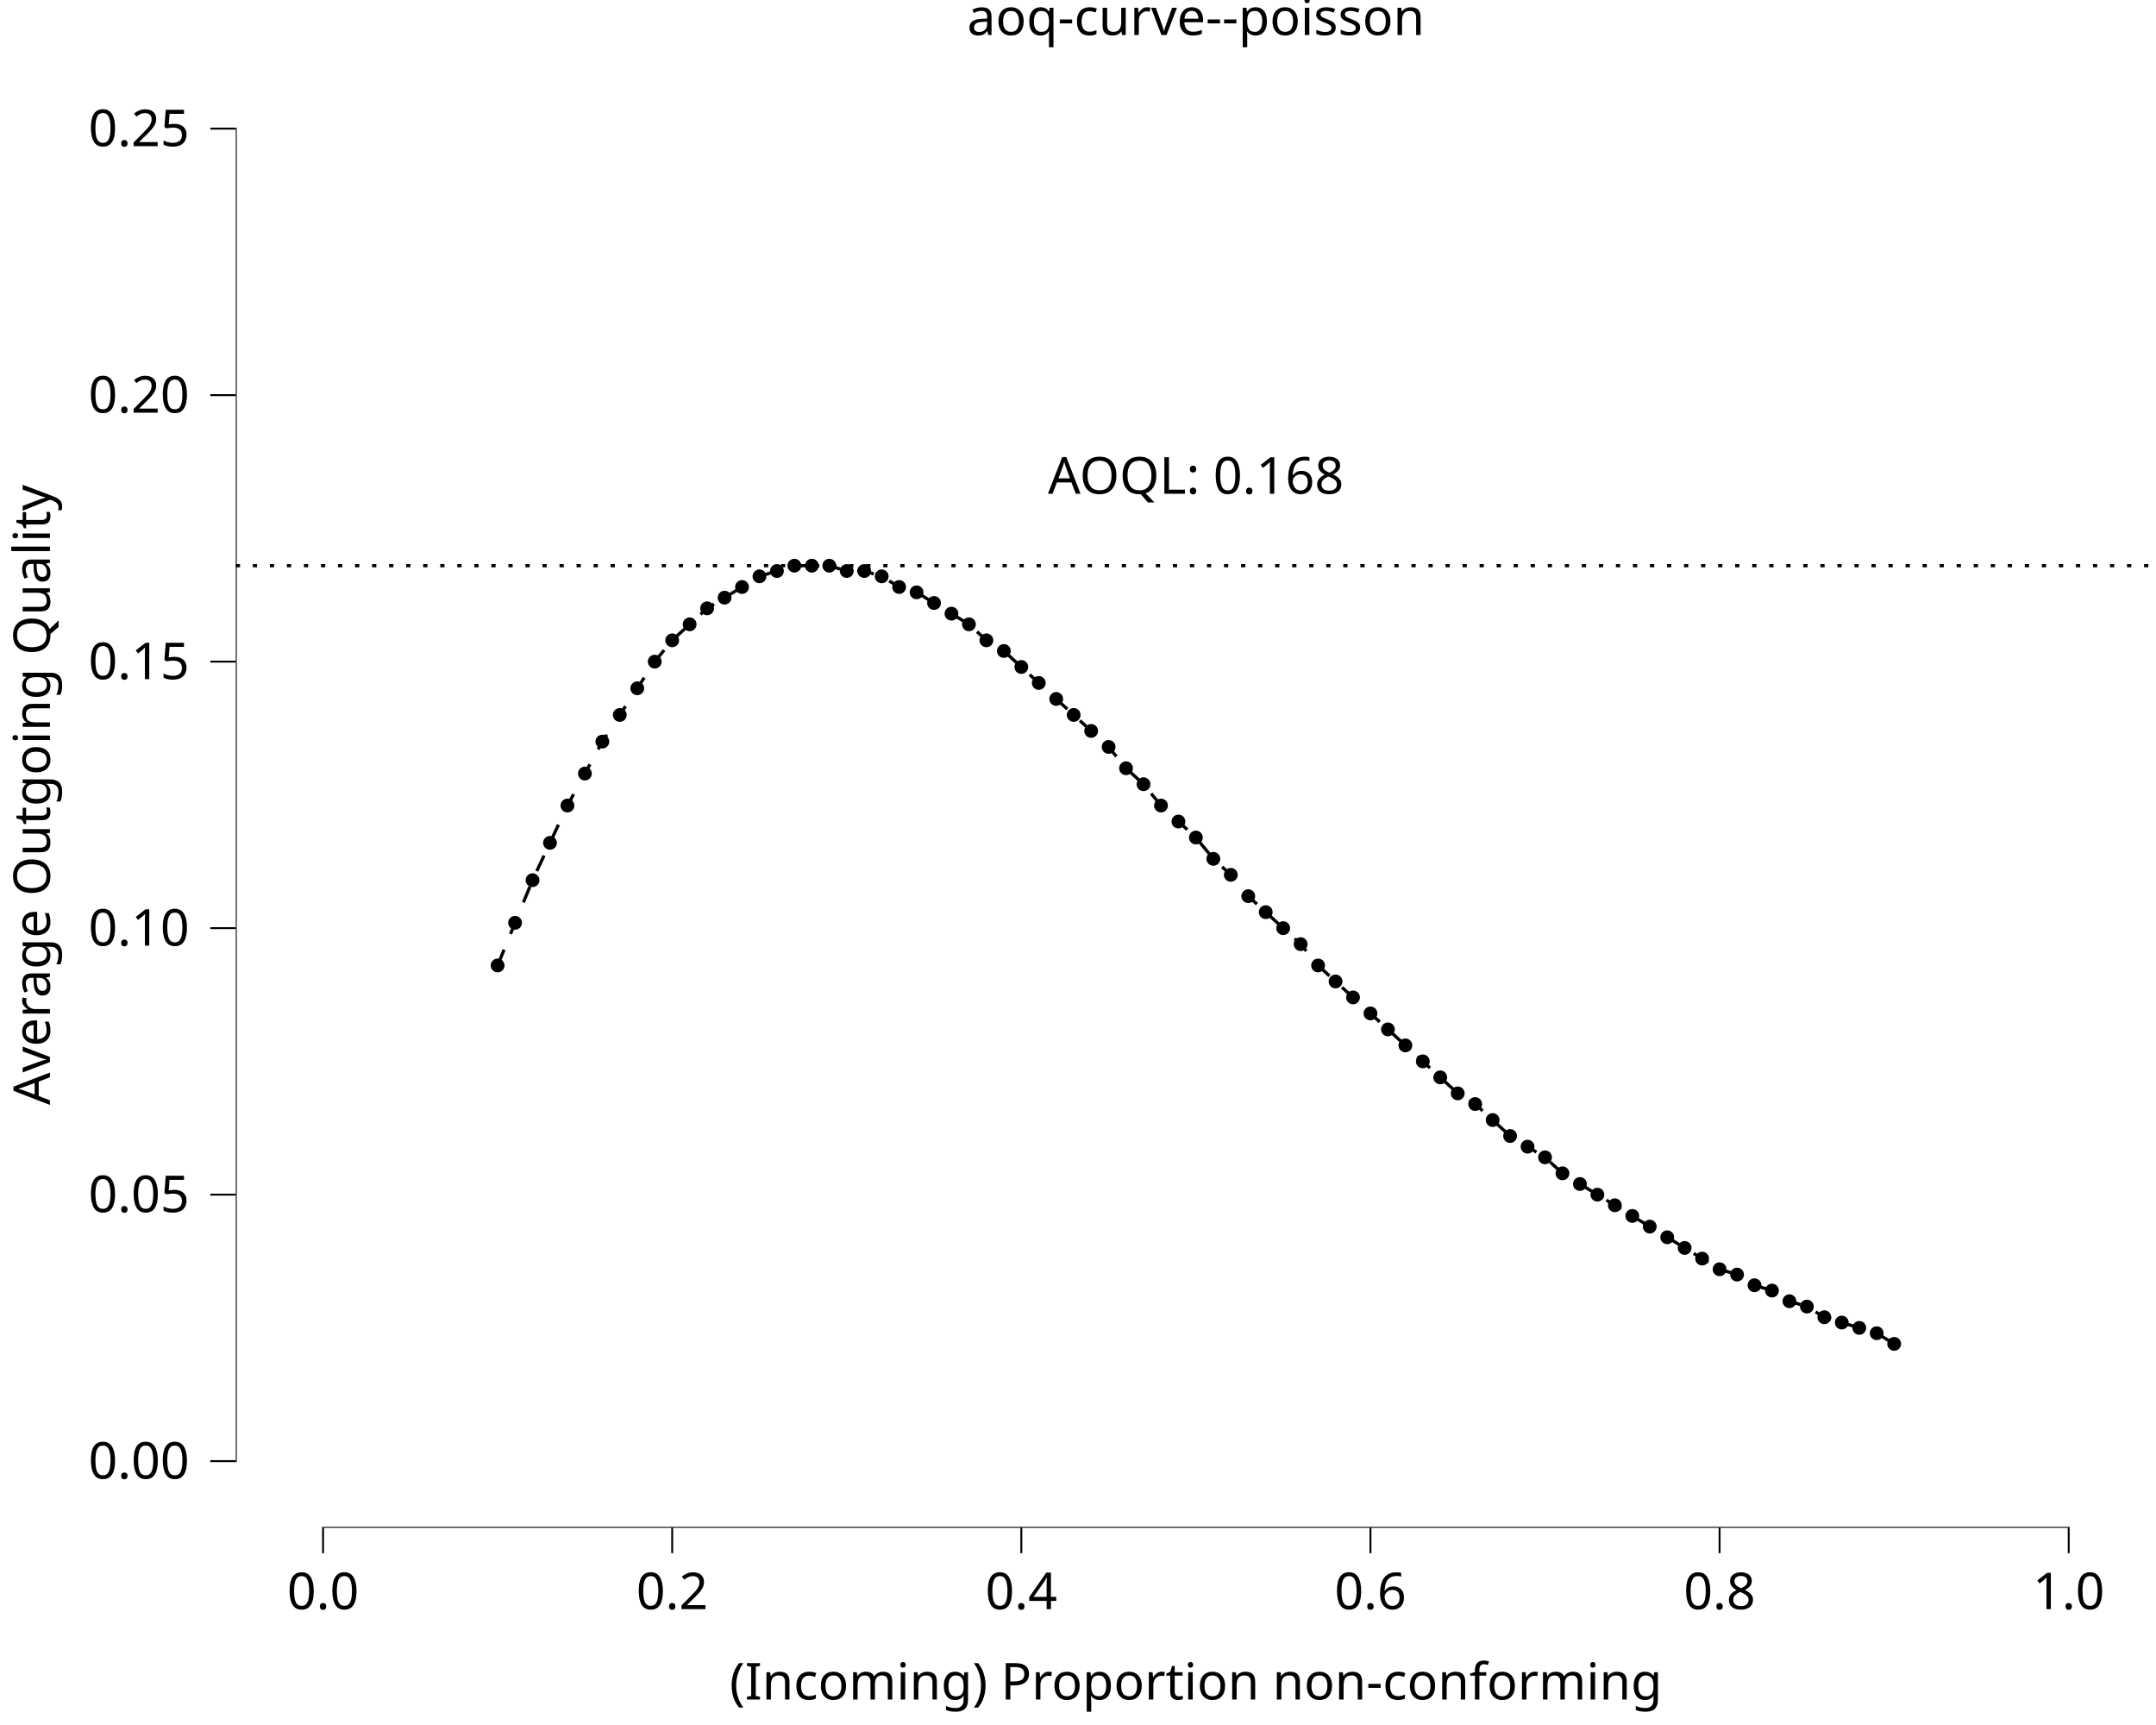
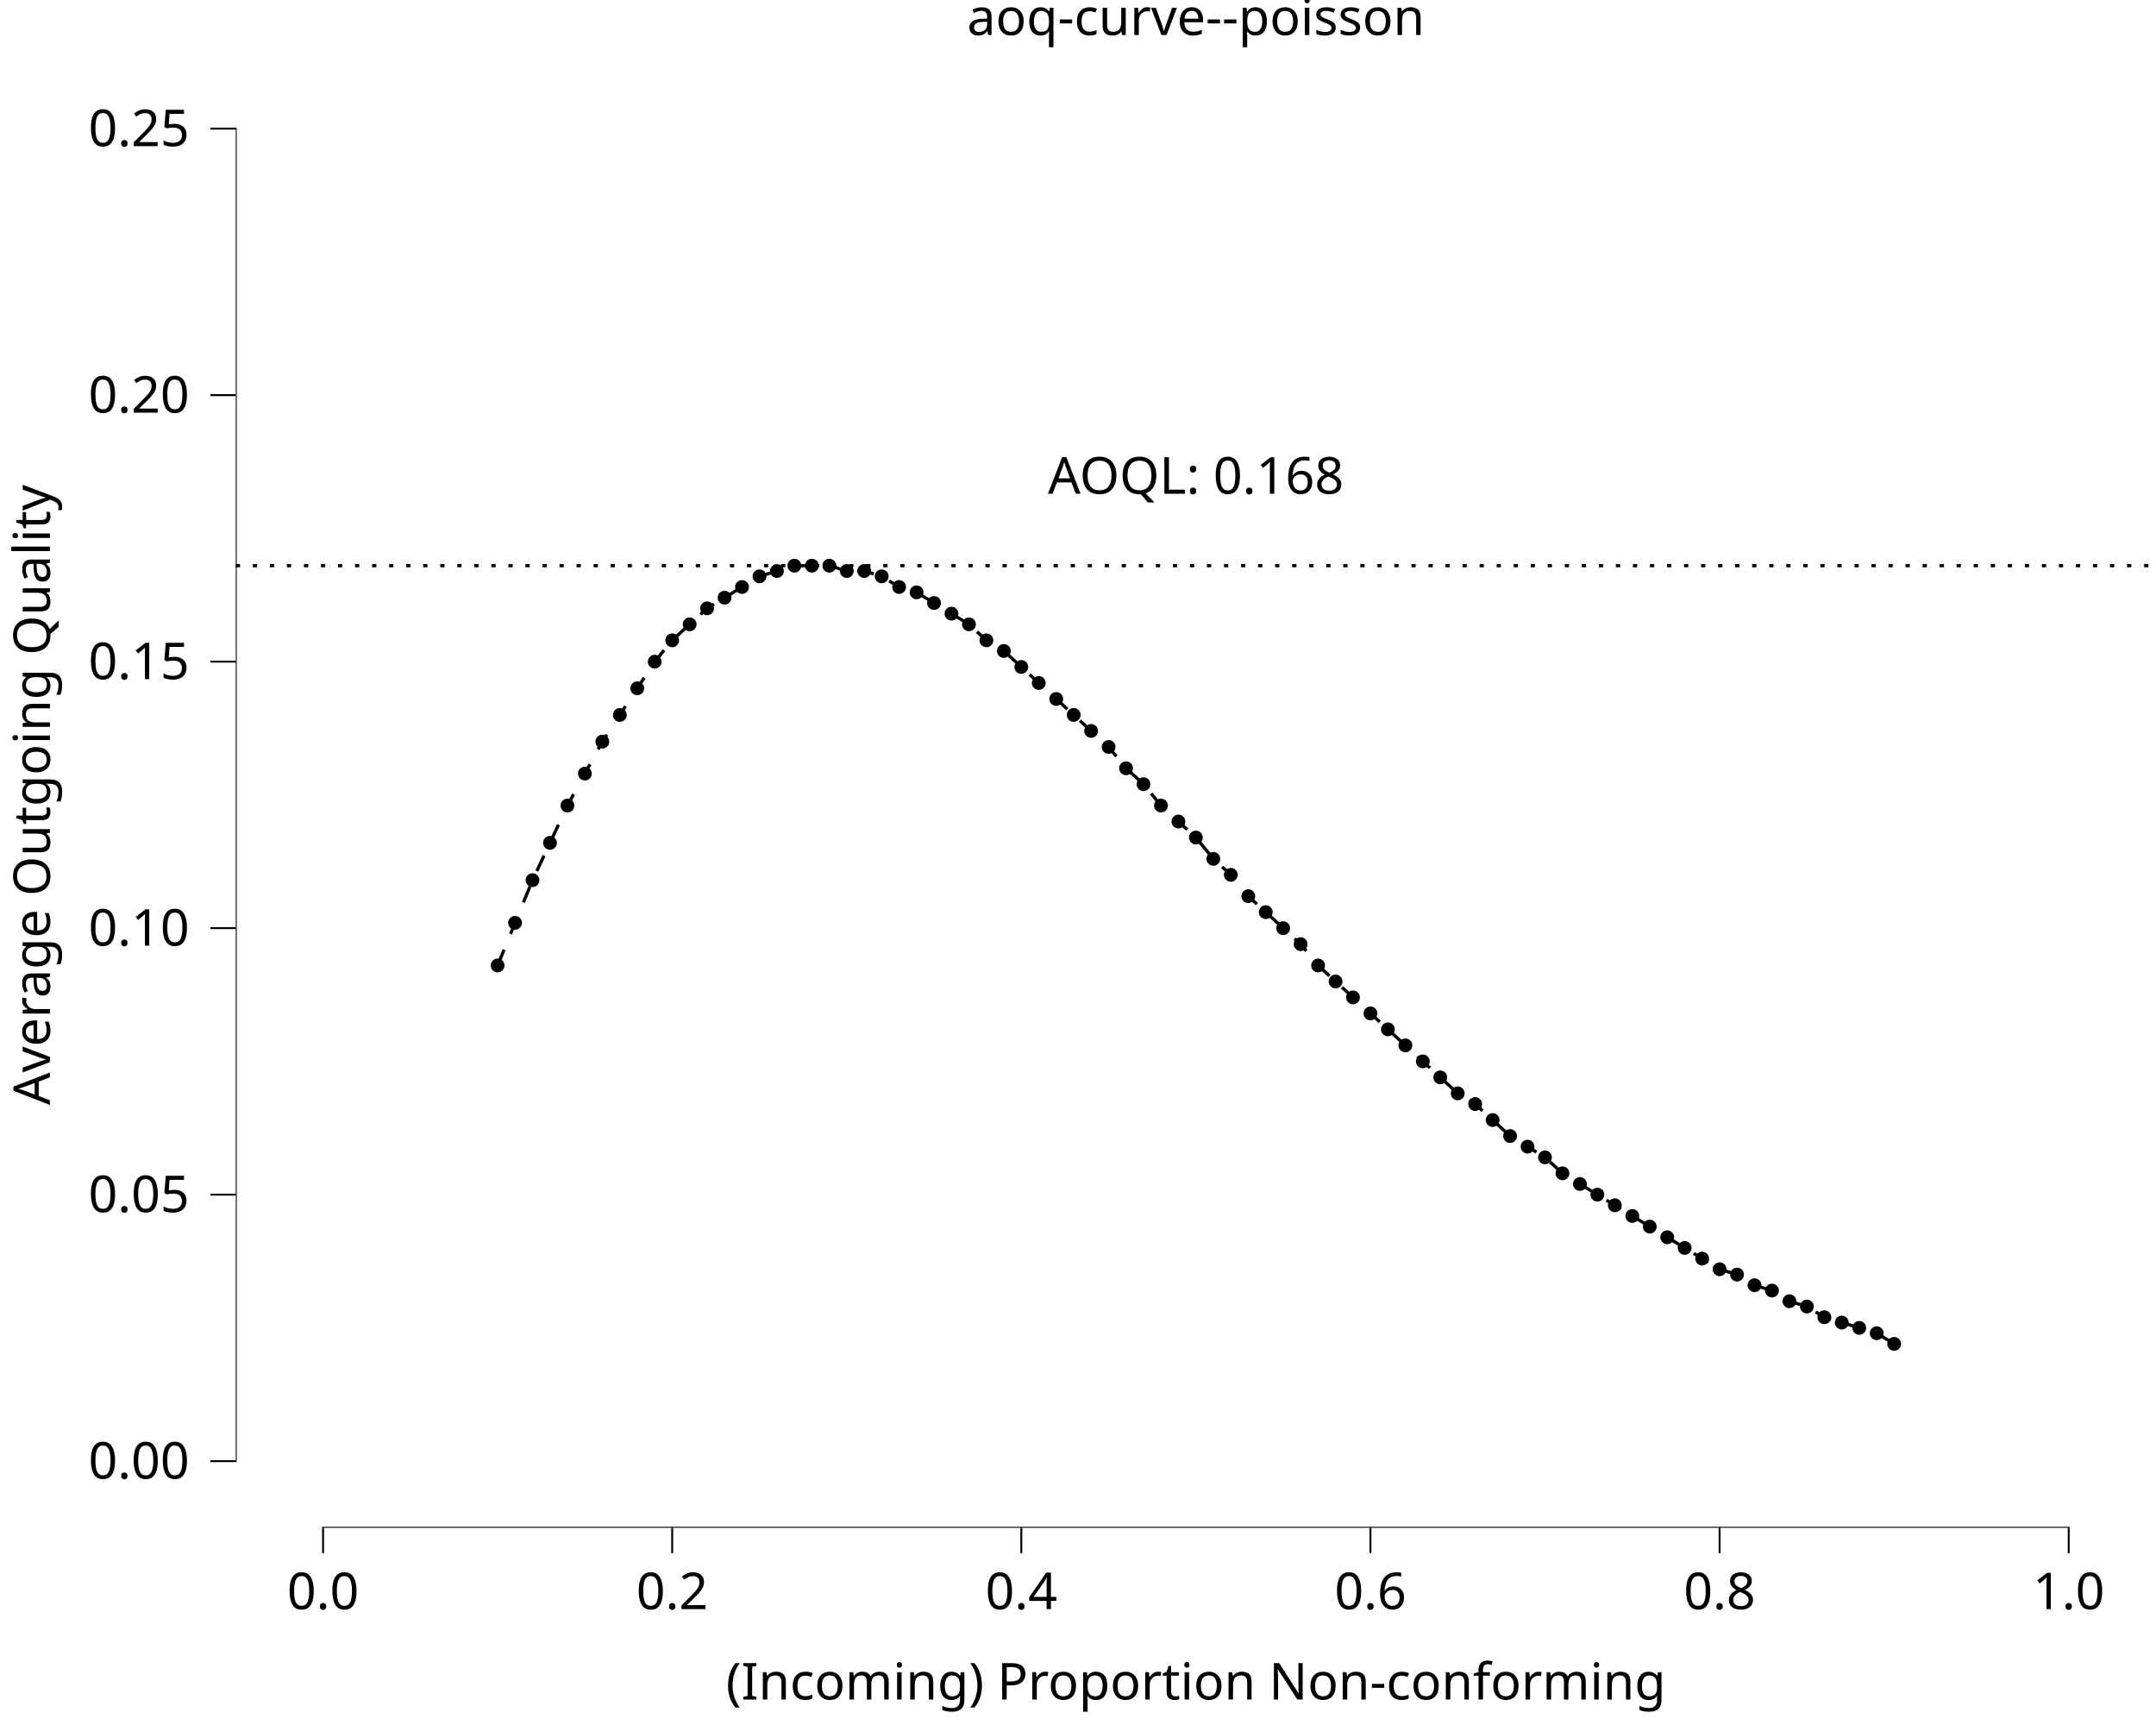
<svg xmlns="http://www.w3.org/2000/svg" class="svglite" data-engine-version="2.0" width="720.00pt" height="576.00pt" viewBox="0 0 720.00 576.00">
  <defs>
    <style type="text/css">
    .svglite line, .svglite polyline, .svglite polygon, .svglite path, .svglite rect, .svglite circle {
      fill: none;
      stroke: #000000;
      stroke-linecap: round;
      stroke-linejoin: round;
      stroke-miterlimit: 10.00;
    }
  </style>
  </defs>
  <rect width="100%" height="100%" style="stroke: none; fill: #FFFFFF;" />
  <defs>
    <clipPath id="cpMC4wMHw3MjAuMDB8MC4wMHw1NzYuMDA=">
      <rect x="0.00" y="0.00" width="720.00" height="576.00" />
    </clipPath>
  </defs>
  <g clip-path="url(#cpMC4wMHw3MjAuMDB8MC4wMHw1NzYuMDA=)">
    <rect x="-0" y="0.00" width="720.00" height="576.00" style="stroke-width: 10.67; stroke: none;" />
  </g>
  <defs>
    <clipPath id="cpNzguNzR8NzIwLjAwfDIwLjcxfDUxMC4xNA==">
      <rect x="78.74" y="20.71" width="641.26" height="489.43" />
    </clipPath>
  </defs>
  <g clip-path="url(#cpNzguNzR8NzIwLjAwfDIwLjcxfDUxMC4xNA==)">
    <rect x="78.74" y="20.71" width="641.26" height="489.43" style="stroke-width: 10.67; stroke: none;" />
    <circle cx="166.18" cy="322.38" r="1.95" style="stroke-width: 0.71; fill: #000000;" />
    <circle cx="172.01" cy="308.14" r="1.95" style="stroke-width: 0.71; fill: #000000;" />
    <circle cx="177.84" cy="293.90" r="1.95" style="stroke-width: 0.71; fill: #000000;" />
    <circle cx="183.67" cy="281.44" r="1.95" style="stroke-width: 0.71; fill: #000000;" />
    <circle cx="189.50" cy="268.98" r="1.95" style="stroke-width: 0.71; fill: #000000;" />
    <circle cx="195.33" cy="258.30" r="1.95" style="stroke-width: 0.71; fill: #000000;" />
    <circle cx="201.16" cy="247.63" r="1.95" style="stroke-width: 0.71; fill: #000000;" />
    <circle cx="206.99" cy="238.73" r="1.95" style="stroke-width: 0.71; fill: #000000;" />
    <circle cx="212.82" cy="229.83" r="1.95" style="stroke-width: 0.71; fill: #000000;" />
    <circle cx="218.65" cy="220.93" r="1.95" style="stroke-width: 0.71; fill: #000000;" />
    <circle cx="224.48" cy="213.81" r="1.95" style="stroke-width: 0.71; fill: #000000;" />
    <circle cx="230.31" cy="208.47" r="1.95" style="stroke-width: 0.71; fill: #000000;" />
    <circle cx="236.14" cy="203.13" r="1.95" style="stroke-width: 0.71; fill: #000000;" />
    <circle cx="241.97" cy="199.57" r="1.95" style="stroke-width: 0.71; fill: #000000;" />
    <circle cx="247.80" cy="196.01" r="1.95" style="stroke-width: 0.71; fill: #000000;" />
    <circle cx="253.63" cy="192.45" r="1.95" style="stroke-width: 0.71; fill: #000000;" />
    <circle cx="259.46" cy="190.67" r="1.95" style="stroke-width: 0.71; fill: #000000;" />
    <circle cx="265.29" cy="188.89" r="1.95" style="stroke-width: 0.71; fill: #000000;" />
    <circle cx="271.12" cy="188.89" r="1.95" style="stroke-width: 0.71; fill: #000000;" />
    <circle cx="276.95" cy="188.89" r="1.95" style="stroke-width: 0.71; fill: #000000;" />
    <circle cx="282.78" cy="190.67" r="1.95" style="stroke-width: 0.71; fill: #000000;" />
    <circle cx="288.61" cy="190.67" r="1.95" style="stroke-width: 0.71; fill: #000000;" />
    <circle cx="294.44" cy="192.45" r="1.95" style="stroke-width: 0.71; fill: #000000;" />
    <circle cx="300.27" cy="196.01" r="1.95" style="stroke-width: 0.71; fill: #000000;" />
    <circle cx="306.10" cy="197.79" r="1.95" style="stroke-width: 0.71; fill: #000000;" />
    <circle cx="311.92" cy="201.35" r="1.95" style="stroke-width: 0.71; fill: #000000;" />
    <circle cx="317.75" cy="204.91" r="1.95" style="stroke-width: 0.71; fill: #000000;" />
    <circle cx="323.58" cy="208.47" r="1.95" style="stroke-width: 0.71; fill: #000000;" />
    <circle cx="329.41" cy="213.81" r="1.95" style="stroke-width: 0.71; fill: #000000;" />
    <circle cx="335.24" cy="217.37" r="1.95" style="stroke-width: 0.71; fill: #000000;" />
    <circle cx="341.07" cy="222.71" r="1.95" style="stroke-width: 0.71; fill: #000000;" />
    <circle cx="346.90" cy="228.05" r="1.95" style="stroke-width: 0.71; fill: #000000;" />
    <circle cx="352.73" cy="233.39" r="1.95" style="stroke-width: 0.71; fill: #000000;" />
    <circle cx="358.56" cy="238.73" r="1.95" style="stroke-width: 0.71; fill: #000000;" />
    <circle cx="364.39" cy="244.07" r="1.95" style="stroke-width: 0.71; fill: #000000;" />
    <circle cx="370.22" cy="249.41" r="1.95" style="stroke-width: 0.71; fill: #000000;" />
    <circle cx="376.05" cy="256.53" r="1.95" style="stroke-width: 0.71; fill: #000000;" />
    <circle cx="381.88" cy="261.86" r="1.95" style="stroke-width: 0.71; fill: #000000;" />
    <circle cx="387.71" cy="268.98" r="1.95" style="stroke-width: 0.71; fill: #000000;" />
    <circle cx="393.54" cy="274.32" r="1.95" style="stroke-width: 0.71; fill: #000000;" />
    <circle cx="399.37" cy="279.66" r="1.95" style="stroke-width: 0.71; fill: #000000;" />
    <circle cx="405.20" cy="286.78" r="1.95" style="stroke-width: 0.71; fill: #000000;" />
    <circle cx="411.03" cy="292.12" r="1.95" style="stroke-width: 0.71; fill: #000000;" />
    <circle cx="416.86" cy="299.24" r="1.95" style="stroke-width: 0.71; fill: #000000;" />
    <circle cx="422.69" cy="304.58" r="1.95" style="stroke-width: 0.71; fill: #000000;" />
    <circle cx="428.52" cy="309.92" r="1.95" style="stroke-width: 0.71; fill: #000000;" />
    <circle cx="434.35" cy="315.26" r="1.95" style="stroke-width: 0.71; fill: #000000;" />
    <circle cx="440.18" cy="322.38" r="1.95" style="stroke-width: 0.71; fill: #000000;" />
    <circle cx="446.01" cy="327.72" r="1.95" style="stroke-width: 0.71; fill: #000000;" />
    <circle cx="451.84" cy="333.05" r="1.95" style="stroke-width: 0.71; fill: #000000;" />
    <circle cx="457.67" cy="338.39" r="1.95" style="stroke-width: 0.71; fill: #000000;" />
    <circle cx="463.50" cy="343.73" r="1.95" style="stroke-width: 0.71; fill: #000000;" />
    <circle cx="469.33" cy="349.07" r="1.95" style="stroke-width: 0.71; fill: #000000;" />
    <circle cx="475.15" cy="354.41" r="1.95" style="stroke-width: 0.71; fill: #000000;" />
    <circle cx="480.98" cy="359.75" r="1.95" style="stroke-width: 0.71; fill: #000000;" />
    <circle cx="486.81" cy="365.09" r="1.95" style="stroke-width: 0.71; fill: #000000;" />
    <circle cx="492.64" cy="368.65" r="1.95" style="stroke-width: 0.71; fill: #000000;" />
    <circle cx="498.47" cy="373.99" r="1.95" style="stroke-width: 0.71; fill: #000000;" />
    <circle cx="504.30" cy="379.33" r="1.95" style="stroke-width: 0.71; fill: #000000;" />
    <circle cx="510.13" cy="382.89" r="1.95" style="stroke-width: 0.71; fill: #000000;" />
    <circle cx="515.96" cy="386.45" r="1.95" style="stroke-width: 0.71; fill: #000000;" />
    <circle cx="521.79" cy="391.79" r="1.95" style="stroke-width: 0.71; fill: #000000;" />
    <circle cx="527.62" cy="395.35" r="1.95" style="stroke-width: 0.71; fill: #000000;" />
    <circle cx="533.45" cy="398.91" r="1.95" style="stroke-width: 0.71; fill: #000000;" />
    <circle cx="539.28" cy="402.46" r="1.95" style="stroke-width: 0.71; fill: #000000;" />
    <circle cx="545.11" cy="406.02" r="1.95" style="stroke-width: 0.71; fill: #000000;" />
    <circle cx="550.94" cy="409.58" r="1.95" style="stroke-width: 0.71; fill: #000000;" />
    <circle cx="556.77" cy="413.14" r="1.95" style="stroke-width: 0.71; fill: #000000;" />
    <circle cx="562.60" cy="416.70" r="1.95" style="stroke-width: 0.71; fill: #000000;" />
    <circle cx="568.43" cy="420.26" r="1.95" style="stroke-width: 0.71; fill: #000000;" />
    <circle cx="574.26" cy="423.82" r="1.95" style="stroke-width: 0.71; fill: #000000;" />
    <circle cx="580.09" cy="425.60" r="1.95" style="stroke-width: 0.71; fill: #000000;" />
    <circle cx="585.92" cy="429.16" r="1.95" style="stroke-width: 0.71; fill: #000000;" />
    <circle cx="591.75" cy="430.94" r="1.95" style="stroke-width: 0.71; fill: #000000;" />
    <circle cx="597.58" cy="434.50" r="1.95" style="stroke-width: 0.71; fill: #000000;" />
    <circle cx="603.41" cy="436.28" r="1.95" style="stroke-width: 0.71; fill: #000000;" />
    <circle cx="609.24" cy="439.84" r="1.95" style="stroke-width: 0.71; fill: #000000;" />
    <circle cx="615.07" cy="441.62" r="1.95" style="stroke-width: 0.71; fill: #000000;" />
    <circle cx="620.90" cy="443.40" r="1.95" style="stroke-width: 0.71; fill: #000000;" />
    <circle cx="626.73" cy="445.18" r="1.95" style="stroke-width: 0.71; fill: #000000;" />
    <circle cx="632.56" cy="448.74" r="1.95" style="stroke-width: 0.71; fill: #000000;" />
    <polyline points="166.18,322.38 172.01,308.14 177.84,293.90 183.67,281.44 189.50,268.98 195.33,258.30 201.16,247.63 206.99,238.73 212.82,229.83 218.65,220.93 224.48,213.81 230.31,208.47 236.14,203.13 241.97,199.57 247.80,196.01 253.63,192.45 259.46,190.67 265.29,188.89 271.12,188.89 276.95,188.89 282.78,190.67 288.61,190.67 294.44,192.45 300.27,196.01 306.10,197.79 311.92,201.35 317.75,204.91 323.58,208.47 329.41,213.81 335.24,217.37 341.07,222.71 346.90,228.05 352.73,233.39 358.56,238.73 364.39,244.07 370.22,249.41 376.05,256.53 381.88,261.86 387.71,268.98 393.54,274.32 399.37,279.66 405.20,286.78 411.03,292.12 416.86,299.24 422.69,304.58 428.52,309.92 434.35,315.26 440.18,322.38 446.01,327.72 451.84,333.05 457.67,338.39 463.50,343.73 469.33,349.07 475.15,354.41 480.98,359.75 486.81,365.09 492.64,368.65 498.47,373.99 504.30,379.33 510.13,382.89 515.96,386.45 521.79,391.79 527.62,395.35 533.45,398.91 539.28,402.46 545.11,406.02 550.94,409.58 556.77,413.14 562.60,416.70 568.43,420.26 574.26,423.82 580.09,425.60 585.92,429.16 591.75,430.94 597.58,434.50 603.41,436.28 609.24,439.84 615.07,441.62 620.90,443.40 626.73,445.18 632.56,448.74 " style="stroke-width: 1.07; stroke-dasharray: 5.69,5.69; stroke-linecap: butt;" />
    <line x1="78.74" y1="188.89" x2="720.00" y2="188.89" style="stroke-width: 1.07; stroke-dasharray: 1.42,4.27; stroke-linecap: butt;" />
    <text x="399.37" y="164.87" text-anchor="middle" style="font-size: 17.07px; font-family: sans;" textLength="99.66px" lengthAdjust="spacingAndGlyphs">AOQL: 0.168</text>
    <line x1="107.57" y1="510.14" x2="691.17" y2="510.14" style="stroke-width: 0.64; stroke-linecap: butt;" />
    <line x1="78.74" y1="488.21" x2="78.74" y2="42.64" style="stroke-width: 0.64; stroke-linecap: butt;" />
    <rect x="78.74" y="20.71" width="641.26" height="489.43" style="stroke-width: 0.00; stroke: none;" />
  </g>
  <g clip-path="url(#cpMC4wMHw3MjAuMDB8MC4wMHw1NzYuMDA=)">
    <polyline points="78.74,510.14 78.74,20.71 " style="stroke-width: 0.00; stroke: none; stroke-linecap: butt;" />
    <text x="63.26" y="493.74" text-anchor="end" style="font-size: 17.00px; font-family: sans;" textLength="33.09px" lengthAdjust="spacingAndGlyphs">0.00</text>
    <text x="63.26" y="404.75" text-anchor="end" style="font-size: 17.00px; font-family: sans;" textLength="33.09px" lengthAdjust="spacingAndGlyphs">0.05</text>
    <text x="63.26" y="315.77" text-anchor="end" style="font-size: 17.00px; font-family: sans;" textLength="33.09px" lengthAdjust="spacingAndGlyphs">0.10</text>
    <text x="63.26" y="226.78" text-anchor="end" style="font-size: 17.00px; font-family: sans;" textLength="33.09px" lengthAdjust="spacingAndGlyphs">0.15</text>
    <text x="63.26" y="137.79" text-anchor="end" style="font-size: 17.00px; font-family: sans;" textLength="33.09px" lengthAdjust="spacingAndGlyphs">0.20</text>
    <text x="63.26" y="48.80" text-anchor="end" style="font-size: 17.00px; font-family: sans;" textLength="33.09px" lengthAdjust="spacingAndGlyphs">0.25</text>
    <polyline points="70.24,487.89 78.74,487.89 " style="stroke-width: 0.64; stroke-linecap: butt;" />
    <polyline points="70.24,398.91 78.74,398.91 " style="stroke-width: 0.64; stroke-linecap: butt;" />
    <polyline points="70.24,309.92 78.74,309.92 " style="stroke-width: 0.64; stroke-linecap: butt;" />
    <polyline points="70.24,220.93 78.74,220.93 " style="stroke-width: 0.64; stroke-linecap: butt;" />
    <polyline points="70.24,131.94 78.74,131.94 " style="stroke-width: 0.64; stroke-linecap: butt;" />
    <polyline points="70.24,42.95 78.74,42.95 " style="stroke-width: 0.64; stroke-linecap: butt;" />
    <polyline points="78.74,510.14 720.00,510.14 " style="stroke-width: 0.00; stroke: none; stroke-linecap: butt;" />
    <polyline points="107.89,518.64 107.89,510.14 " style="stroke-width: 0.64; stroke-linecap: butt;" />
    <polyline points="224.48,518.64 224.48,510.14 " style="stroke-width: 0.64; stroke-linecap: butt;" />
    <polyline points="341.07,518.64 341.07,510.14 " style="stroke-width: 0.64; stroke-linecap: butt;" />
    <polyline points="457.67,518.64 457.67,510.14 " style="stroke-width: 0.64; stroke-linecap: butt;" />
    <polyline points="574.26,518.64 574.26,510.14 " style="stroke-width: 0.64; stroke-linecap: butt;" />
    <polyline points="690.85,518.64 690.85,510.14 " style="stroke-width: 0.64; stroke-linecap: butt;" />
    <text x="107.89" y="537.32" text-anchor="middle" style="font-size: 17.00px; font-family: sans;" textLength="23.63px" lengthAdjust="spacingAndGlyphs">0.0</text>
    <text x="224.48" y="537.32" text-anchor="middle" style="font-size: 17.00px; font-family: sans;" textLength="23.63px" lengthAdjust="spacingAndGlyphs">0.2</text>
    <text x="341.07" y="537.32" text-anchor="middle" style="font-size: 17.00px; font-family: sans;" textLength="23.63px" lengthAdjust="spacingAndGlyphs">0.4</text>
    <text x="457.67" y="537.32" text-anchor="middle" style="font-size: 17.00px; font-family: sans;" textLength="23.63px" lengthAdjust="spacingAndGlyphs">0.6</text>
    <text x="574.26" y="537.32" text-anchor="middle" style="font-size: 17.00px; font-family: sans;" textLength="23.63px" lengthAdjust="spacingAndGlyphs">0.8</text>
    <text x="690.85" y="537.32" text-anchor="middle" style="font-size: 17.00px; font-family: sans;" textLength="23.63px" lengthAdjust="spacingAndGlyphs">1.0</text>
-     <text x="399.37" y="567.49" text-anchor="middle" style="font-size: 17.00px; font-family: sans;" textLength="286.33px" lengthAdjust="spacingAndGlyphs">(Incoming) Proportion non-conforming</text>
+     <text x="399.37" y="567.49" text-anchor="middle" style="font-size: 17.00px; font-family: sans;" textLength="289.16px" lengthAdjust="spacingAndGlyphs">(Incoming) Proportion Non-conforming</text>
    <text transform="translate(16.68,265.42) rotate(-90)" text-anchor="middle" style="font-size: 17.00px; font-family: sans;" textLength="194.70px" lengthAdjust="spacingAndGlyphs">Average Outgoing Quality</text>
    <text x="399.37" y="11.70" text-anchor="middle" style="font-size: 17.00px; font-family: sans;" textLength="145.54px" lengthAdjust="spacingAndGlyphs">aoq-curve--poisson</text>
  </g>
</svg>
